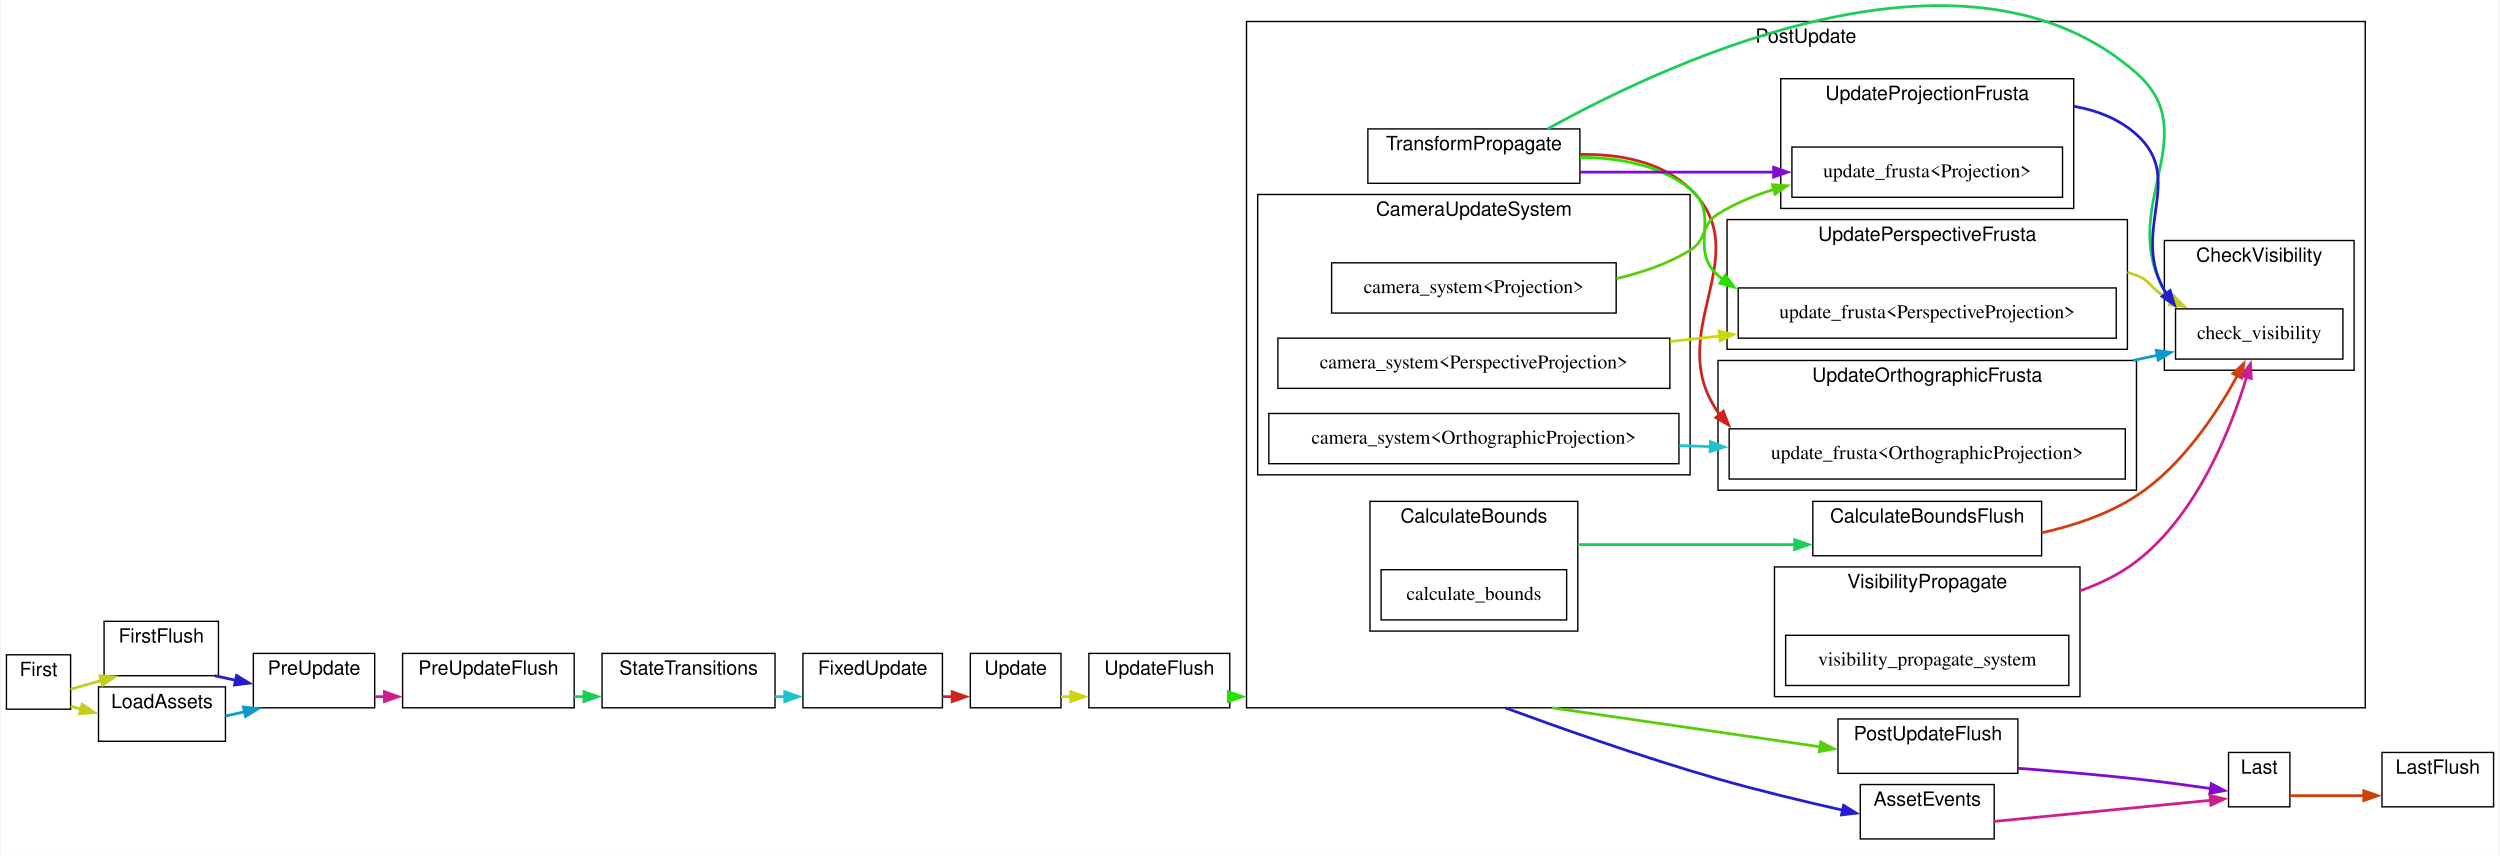
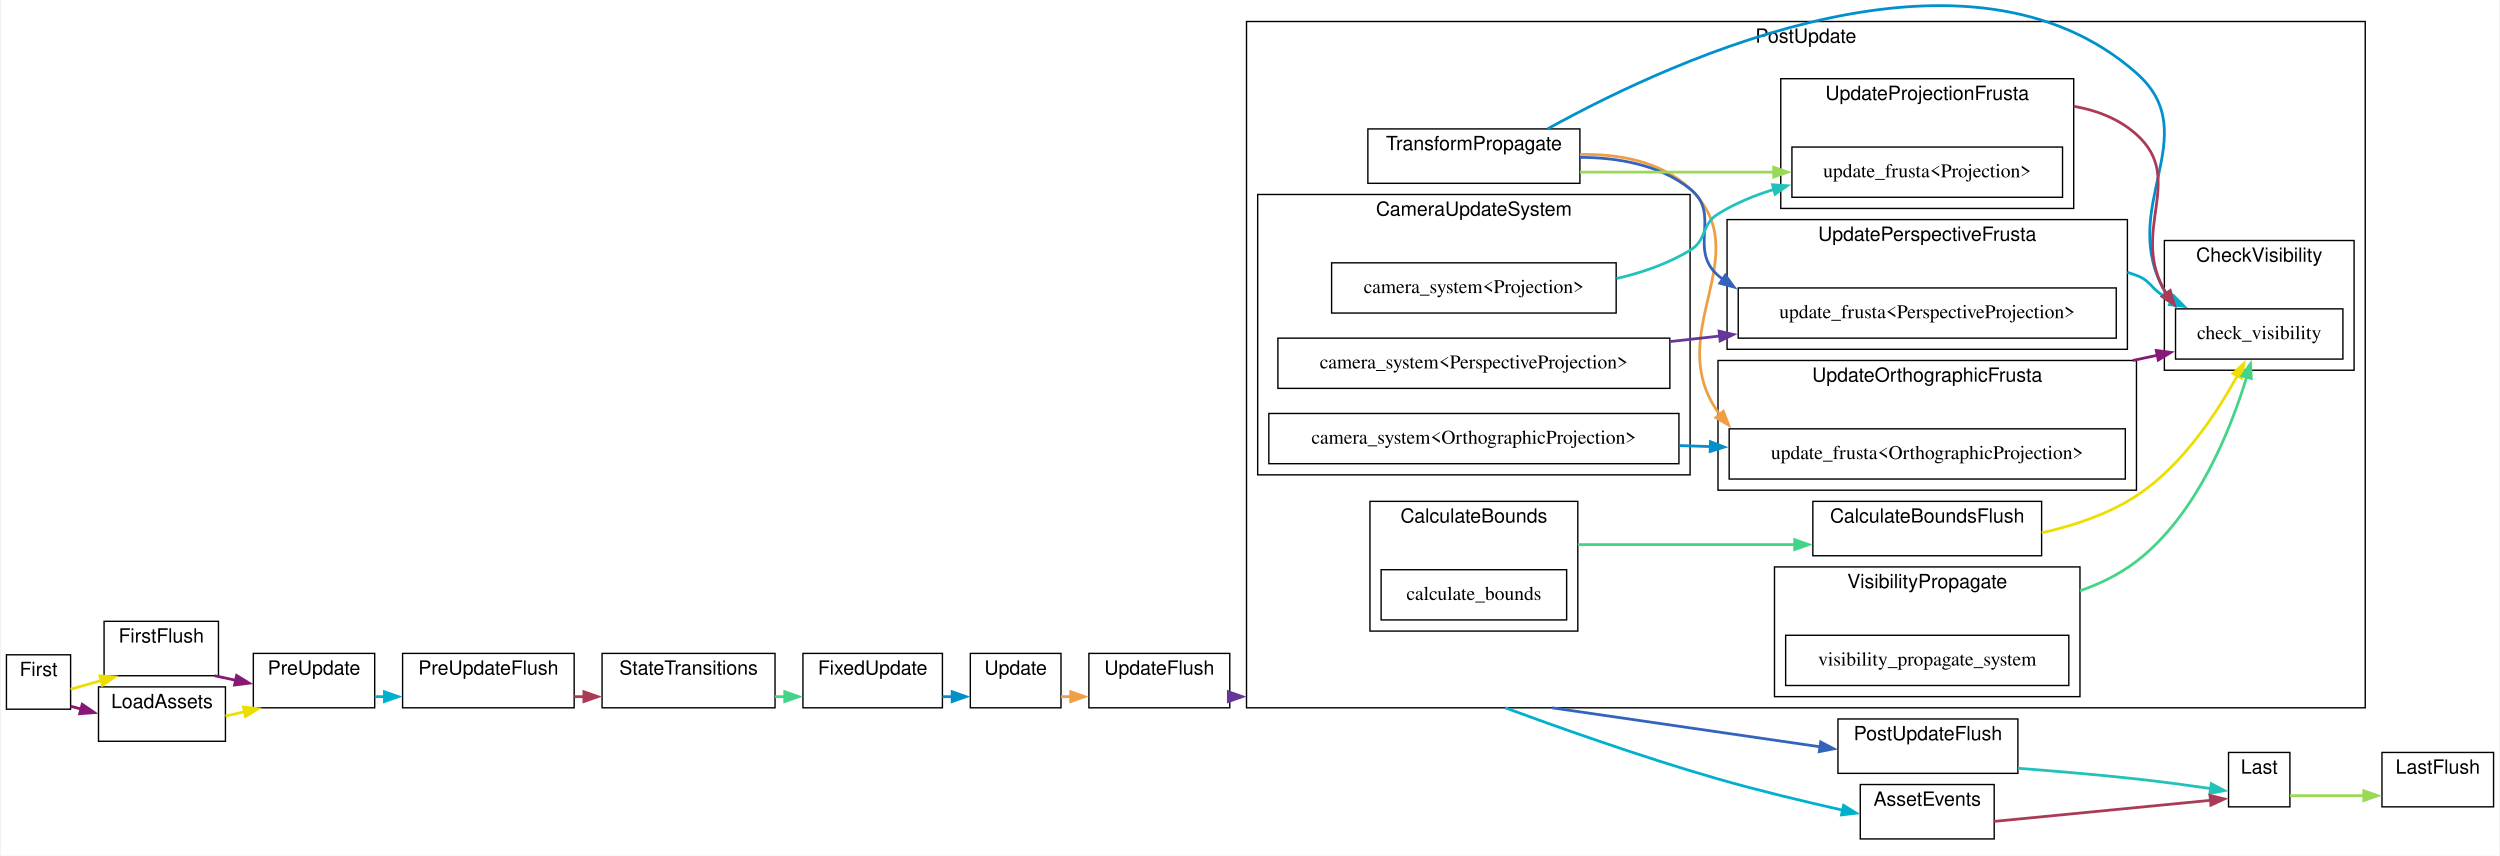
<svg xmlns="http://www.w3.org/2000/svg" xmlns:xlink="http://www.w3.org/1999/xlink" width="1791pt" height="613pt" viewBox="0.00 0.00 1791.00 613.42">
  <g id="graph0" class="graph" transform="scale(1 1) rotate(0) translate(4 609.42)">
    <polygon fill="white" stroke="none" points="-4,4 -4,-609.42 1787,-609.42 1787,4 -4,4" />
    <g id="clust1" class="cluster">
      <g id="a_clust1">
        <a xlink:title="Update">
          <polygon fill="white" stroke="black" points="691,-102 691,-141 756,-141 756,-102 691,-102" />
          <text text-anchor="middle" x="723.5" y="-125.8" font-family="Helvetica,sans-Serif" font-size="14.00">Update</text>
        </a>
      </g>
    </g>
    <g id="clust2" class="cluster">
      <g id="a_clust2">
        <a xlink:title="FirstFlush">
          <polygon fill="white" stroke="black" points="70,-125 70,-164 152,-164 152,-125 70,-125" />
          <text text-anchor="middle" x="111" y="-148.8" font-family="Helvetica,sans-Serif" font-size="14.00">FirstFlush</text>
        </a>
      </g>
    </g>
    <g id="clust3" class="cluster">
      <g id="a_clust3">
        <a xlink:title="PreUpdateFlush">
          <polygon fill="white" stroke="black" points="284,-102 284,-141 407,-141 407,-102 284,-102" />
          <text text-anchor="middle" x="345.5" y="-125.8" font-family="Helvetica,sans-Serif" font-size="14.00">PreUpdateFlush</text>
        </a>
      </g>
    </g>
    <g id="clust4" class="cluster">
      <g id="a_clust4">
        <a xlink:title="UpdateFlush">
          <polygon fill="white" stroke="black" points="776,-102 776,-141 877,-141 877,-102 776,-102" />
          <text text-anchor="middle" x="826.5" y="-125.8" font-family="Helvetica,sans-Serif" font-size="14.00">UpdateFlush</text>
        </a>
      </g>
    </g>
    <g id="clust5" class="cluster">
      <g id="a_clust5">
        <a xlink:title="PostUpdateFlush">
          <polygon fill="white" stroke="black" points="1313,-55 1313,-94 1442,-94 1442,-55 1313,-55" />
          <text text-anchor="middle" x="1377.5" y="-78.8" font-family="Helvetica,sans-Serif" font-size="14.00">PostUpdateFlush</text>
        </a>
      </g>
    </g>
    <g id="clust6" class="cluster">
      <g id="a_clust6">
        <a xlink:title="LastFlush">
          <polygon fill="white" stroke="black" points="1703,-31 1703,-70 1783,-70 1783,-31 1703,-31" />
          <text text-anchor="middle" x="1743" y="-54.8" font-family="Helvetica,sans-Serif" font-size="14.00">LastFlush</text>
        </a>
      </g>
    </g>
    <g id="clust7" class="cluster">
      <g id="a_clust7">
        <a xlink:title="First">
          <polygon fill="white" stroke="black" points="0,-101 0,-140 46,-140 46,-101 0,-101" />
          <text text-anchor="middle" x="23" y="-124.8" font-family="Helvetica,sans-Serif" font-size="14.00">First</text>
        </a>
      </g>
    </g>
    <g id="clust8" class="cluster">
      <g id="a_clust8">
        <a xlink:title="PreUpdate">
          <polygon fill="white" stroke="black" points="177,-102 177,-141 264,-141 264,-102 177,-102" />
          <text text-anchor="middle" x="220.5" y="-125.8" font-family="Helvetica,sans-Serif" font-size="14.00">PreUpdate</text>
        </a>
      </g>
    </g>
    <g id="clust9" class="cluster">
      <g id="a_clust9">
        <a xlink:title="StateTransitions">
          <polygon fill="white" stroke="black" points="427,-102 427,-141 551,-141 551,-102 427,-102" />
          <text text-anchor="middle" x="489" y="-125.8" font-family="Helvetica,sans-Serif" font-size="14.00">StateTransitions</text>
        </a>
      </g>
    </g>
    <g id="clust10" class="cluster">
      <g id="a_clust10">
        <a xlink:title="FixedUpdate">
          <polygon fill="white" stroke="black" points="571,-102 571,-141 671,-141 671,-102 571,-102" />
          <text text-anchor="middle" x="621" y="-125.8" font-family="Helvetica,sans-Serif" font-size="14.00">FixedUpdate</text>
        </a>
      </g>
    </g>
    <g id="clust11" class="cluster">
      <g id="a_clust11">
        <a xlink:title="PostUpdate">
          <polygon fill="white" stroke="black" points="889,-102 889,-594 1691,-594 1691,-102 889,-102" />
          <text text-anchor="middle" x="1290" y="-578.8" font-family="Helvetica,sans-Serif" font-size="14.00">PostUpdate</text>
        </a>
      </g>
    </g>
    <g id="clust12" class="cluster">
      <g id="a_clust12">
        <a xlink:title="TransformPropagate">
          <polygon fill="white" stroke="black" points="976,-478 976,-517 1128,-517 1128,-478 976,-478" />
          <text text-anchor="middle" x="1052" y="-501.8" font-family="Helvetica,sans-Serif" font-size="14.00">TransformPropagate</text>
        </a>
      </g>
    </g>
    <g id="clust13" class="cluster">
      <g id="a_clust13">
        <a xlink:title="CameraUpdateSystem">
          <polygon fill="white" stroke="black" points="897,-269 897,-470 1207,-470 1207,-269 897,-269" />
          <text text-anchor="middle" x="1052" y="-454.8" font-family="Helvetica,sans-Serif" font-size="14.00">CameraUpdateSystem</text>
        </a>
      </g>
    </g>
    <g id="clust14" class="cluster">
      <g id="a_clust14">
        <a xlink:title="CalculateBounds">
          <polygon fill="white" stroke="black" points="977.5,-157 977.5,-250 1126.5,-250 1126.5,-157 977.5,-157" />
          <text text-anchor="middle" x="1052" y="-234.8" font-family="Helvetica,sans-Serif" font-size="14.00">CalculateBounds</text>
        </a>
      </g>
    </g>
    <g id="clust15" class="cluster">
      <g id="a_clust15">
        <a xlink:title="CalculateBoundsFlush">
          <polygon fill="white" stroke="black" points="1295,-211 1295,-250 1459,-250 1459,-211 1295,-211" />
          <text text-anchor="middle" x="1377" y="-234.8" font-family="Helvetica,sans-Serif" font-size="14.00">CalculateBoundsFlush</text>
        </a>
      </g>
    </g>
    <g id="clust16" class="cluster">
      <g id="a_clust16">
        <a xlink:title="UpdateOrthographicFrusta">
          <polygon fill="white" stroke="black" points="1227,-258 1227,-351 1527,-351 1527,-258 1227,-258" />
          <text text-anchor="middle" x="1377" y="-335.8" font-family="Helvetica,sans-Serif" font-size="14.00">UpdateOrthographicFrusta</text>
        </a>
      </g>
    </g>
    <g id="clust17" class="cluster">
      <g id="a_clust17">
        <a xlink:title="UpdatePerspectiveFrusta">
          <polygon fill="white" stroke="black" points="1233.5,-359 1233.5,-452 1520.5,-452 1520.5,-359 1233.5,-359" />
          <text text-anchor="middle" x="1377" y="-436.8" font-family="Helvetica,sans-Serif" font-size="14.00">UpdatePerspectiveFrusta</text>
        </a>
      </g>
    </g>
    <g id="clust18" class="cluster">
      <g id="a_clust18">
        <a xlink:title="UpdateProjectionFrusta">
          <polygon fill="white" stroke="black" points="1272,-460 1272,-553 1482,-553 1482,-460 1272,-460" />
          <text text-anchor="middle" x="1377" y="-537.8" font-family="Helvetica,sans-Serif" font-size="14.00">UpdateProjectionFrusta</text>
        </a>
      </g>
    </g>
    <g id="clust19" class="cluster">
      <g id="a_clust19">
        <a xlink:title="CheckVisibility">
          <polygon fill="white" stroke="black" points="1547,-344 1547,-437 1683,-437 1683,-344 1547,-344" />
          <text text-anchor="middle" x="1615" y="-421.8" font-family="Helvetica,sans-Serif" font-size="14.00">CheckVisibility</text>
        </a>
      </g>
    </g>
    <g id="clust20" class="cluster">
      <g id="a_clust20">
        <a xlink:title="VisibilityPropagate">
          <polygon fill="white" stroke="black" points="1267.5,-110 1267.5,-203 1486.5,-203 1486.5,-110 1267.5,-110" />
          <text text-anchor="middle" x="1377" y="-187.8" font-family="Helvetica,sans-Serif" font-size="14.00">VisibilityPropagate</text>
        </a>
      </g>
    </g>
    <g id="clust21" class="cluster">
      <g id="a_clust21">
        <a xlink:title="Last">
          <polygon fill="white" stroke="black" points="1593,-31 1593,-70 1637,-70 1637,-31 1593,-31" />
          <text text-anchor="middle" x="1615" y="-54.8" font-family="Helvetica,sans-Serif" font-size="14.00">Last</text>
        </a>
      </g>
    </g>
    <g id="clust22" class="cluster">
      <g id="a_clust22">
        <a xlink:title="LoadAssets">
          <polygon fill="white" stroke="black" points="66,-78 66,-117 157,-117 157,-78 66,-78" />
          <text text-anchor="middle" x="111.5" y="-101.8" font-family="Helvetica,sans-Serif" font-size="14.00">LoadAssets</text>
        </a>
      </g>
    </g>
    <g id="clust23" class="cluster">
      <g id="a_clust23">
        <a xlink:title="AssetEvents">
          <polygon fill="white" stroke="black" points="1329,-8 1329,-47 1425,-47 1425,-8 1329,-8" />
          <text text-anchor="middle" x="1377" y="-31.8" font-family="Helvetica,sans-Serif" font-size="14.00">AssetEvents</text>
        </a>
      </g>
    </g>
    <g id="edge7" class="edge">
      <g id="a_edge7">
        <a xlink:title="Update → UpdateFlush">
-           <path fill="none" stroke="#ccd60d" stroke-width="2" d="M756,-110C758.35,-110 760.77,-110 763.22,-110" />
-           <polygon fill="#ccd60d" stroke="#ccd60d" stroke-width="2" points="762.97,-113.5 772.97,-110 762.97,-106.5 762.97,-113.5" />
+           <path fill="none" stroke="#ee9e44" stroke-width="2" d="M756,-110C758.35,-110 760.77,-110 763.22,-110" />
+           <polygon fill="#ee9e44" stroke="#ee9e44" stroke-width="2" points="762.97,-113.5 772.97,-110 762.97,-106.5 762.97,-113.5" />
        </a>
      </g>
    </g>
    <g id="edge2" class="edge">
      <g id="a_edge2">
        <a xlink:title="FirstFlush → PreUpdate">
-           <path fill="none" stroke="#251dcc" stroke-width="2" d="M149.2,-125C154.17,-123.94 159.34,-122.82 164.52,-121.71" />
-           <polygon fill="#251dcc" stroke="#251dcc" stroke-width="2" points="165,-125.19 174.04,-119.66 163.53,-118.34 165,-125.19" />
+           <path fill="none" stroke="#881877" stroke-width="2" d="M149.2,-125C154.17,-123.94 159.34,-122.82 164.52,-121.71" />
+           <polygon fill="#881877" stroke="#881877" stroke-width="2" points="165,-125.19 174.04,-119.66 163.53,-118.34 165,-125.19" />
        </a>
      </g>
    </g>
    <g id="edge4" class="edge">
      <g id="a_edge4">
        <a xlink:title="PreUpdateFlush → StateTransitions">
-           <path fill="none" stroke="#1dcd59" stroke-width="2" d="M407,-110C409.39,-110 411.8,-110 414.21,-110" />
-           <polygon fill="#1dcd59" stroke="#1dcd59" stroke-width="2" points="413.98,-113.5 423.98,-110 413.98,-106.5 413.98,-113.5" />
+           <path fill="none" stroke="#aa3a55" stroke-width="2" d="M407,-110C409.39,-110 411.8,-110 414.21,-110" />
+           <polygon fill="#aa3a55" stroke="#aa3a55" stroke-width="2" points="413.98,-113.5 423.98,-110 413.98,-106.5 413.98,-113.5" />
        </a>
      </g>
    </g>
    <g id="edge8" class="edge">
      <g id="a_edge8">
        <a xlink:title="UpdateFlush → PostUpdate">
-           <path fill="none" stroke="#29e000" stroke-width="2" d="M877,-110C880,-110 883,-110 886,-110" />
-           <polygon fill="#29e000" stroke="#29e000" stroke-width="2" points="875.98,-113.5 885.98,-110 875.98,-106.5 875.98,-113.5" />
+           <path fill="none" stroke="#663699" stroke-width="2" d="M877,-110C880,-110 883,-110 886,-110" />
+           <polygon fill="#663699" stroke="#663699" stroke-width="2" points="875.98,-113.5 885.98,-110 875.98,-106.5 875.98,-113.5" />
        </a>
      </g>
    </g>
    <g id="edge10" class="edge">
      <g id="a_edge10">
        <a xlink:title="PostUpdateFlush → Last">
-           <path fill="none" stroke="#810ccd" stroke-width="2" d="M1442,-58.65C1468.36,-56.64 1499.18,-54.04 1527,-51 1544.66,-49.07 1564.27,-46.41 1580.4,-44.09" />
-           <polygon fill="#810ccd" stroke="#810ccd" stroke-width="2" points="1580.62,-47.59 1590.01,-42.68 1579.61,-40.67 1580.62,-47.59" />
+           <path fill="none" stroke="#22c2bb" stroke-width="2" d="M1442,-58.65C1468.36,-56.64 1499.18,-54.04 1527,-51 1544.66,-49.07 1564.27,-46.41 1580.4,-44.09" />
+           <polygon fill="#22c2bb" stroke="#22c2bb" stroke-width="2" points="1580.62,-47.59 1590.01,-42.68 1579.61,-40.67 1580.62,-47.59" />
        </a>
      </g>
    </g>
    <g id="edge1" class="edge">
      <g id="a_edge1">
        <a xlink:title="First → FirstFlush">
-           <path fill="none" stroke="#c4cc1d" stroke-width="2" d="M46,-115.34C52.44,-117.18 59.5,-119.18 66,-121 66.73,-121.2 67.47,-121.41 68.21,-121.62" />
-           <polygon fill="#c4cc1d" stroke="#c4cc1d" stroke-width="2" points="67,-124.91 77.57,-124.2 68.86,-118.17 67,-124.91" />
+           <path fill="none" stroke="#eede00" stroke-width="2" d="M46,-115.34C52.44,-117.18 59.5,-119.18 66,-121 66.73,-121.2 67.47,-121.41 68.21,-121.62" />
+           <polygon fill="#eede00" stroke="#eede00" stroke-width="2" points="67,-124.91 77.57,-124.2 68.86,-118.17 67,-124.91" />
        </a>
      </g>
    </g>
    <g id="edge13" class="edge">
      <g id="a_edge13">
        <a xlink:title="First → LoadAssets">
-           <path fill="none" stroke="#c4cc1d" stroke-width="2" d="M46,-103.12C48.46,-102.46 51.05,-101.77 53.71,-101.05" />
-           <polygon fill="#c4cc1d" stroke="#c4cc1d" stroke-width="2" points="54.32,-104.51 63.08,-98.55 52.51,-97.75 54.32,-104.51" />
+           <path fill="none" stroke="#881877" stroke-width="2" d="M46,-103.12C48.46,-102.46 51.05,-101.77 53.71,-101.05" />
+           <polygon fill="#881877" stroke="#881877" stroke-width="2" points="54.32,-104.51 63.08,-98.55 52.51,-97.75 54.32,-104.51" />
        </a>
      </g>
    </g>
    <g id="edge3" class="edge">
      <g id="a_edge3">
        <a xlink:title="PreUpdate → PreUpdateFlush">
-           <path fill="none" stroke="#cd1d91" stroke-width="2" d="M264,-110C266.39,-110 268.82,-110 271.28,-110" />
-           <polygon fill="#cd1d91" stroke="#cd1d91" stroke-width="2" points="270.98,-113.5 280.98,-110 270.98,-106.5 270.98,-113.5" />
+           <path fill="none" stroke="#00b0cc" stroke-width="2" d="M264,-110C266.39,-110 268.82,-110 271.28,-110" />
+           <polygon fill="#00b0cc" stroke="#00b0cc" stroke-width="2" points="270.98,-113.5 280.98,-110 270.98,-106.5 270.98,-113.5" />
        </a>
      </g>
    </g>
    <g id="edge5" class="edge">
      <g id="a_edge5">
        <a xlink:title="StateTransitions → FixedUpdate">
-           <path fill="none" stroke="#1dc4cc" stroke-width="2" d="M551,-110C553.39,-110 555.79,-110 558.19,-110" />
-           <polygon fill="#1dc4cc" stroke="#1dc4cc" stroke-width="2" points="557.98,-113.5 567.98,-110 557.98,-106.5 557.98,-113.5" />
+           <path fill="none" stroke="#44d488" stroke-width="2" d="M551,-110C553.39,-110 555.79,-110 558.19,-110" />
+           <polygon fill="#44d488" stroke="#44d488" stroke-width="2" points="557.98,-113.5 567.98,-110 557.98,-106.5 557.98,-113.5" />
        </a>
      </g>
    </g>
    <g id="edge6" class="edge">
      <g id="a_edge6">
        <a xlink:title="FixedUpdate → Update">
-           <path fill="none" stroke="#cc251d" stroke-width="2" d="M671,-110C673.37,-110 675.75,-110 678.11,-110" />
-           <polygon fill="#cc251d" stroke="#cc251d" stroke-width="2" points="677.98,-113.5 687.98,-110 677.98,-106.5 677.98,-113.5" />
+           <path fill="none" stroke="#0090cc" stroke-width="2" d="M671,-110C673.37,-110 675.75,-110 678.11,-110" />
+           <polygon fill="#0090cc" stroke="#0090cc" stroke-width="2" points="677.98,-113.5 687.98,-110 677.98,-106.5 677.98,-113.5" />
        </a>
      </g>
    </g>
    <g id="edge9" class="edge">
      <g id="a_edge9">
        <a xlink:title="PostUpdate → PostUpdateFlush">
-           <path fill="none" stroke="#58cd0c" stroke-width="2" d="M1107.97,-102C1160.91,-94.3 1241.39,-82.59 1300.36,-74.01" />
-           <polygon fill="#58cd0c" stroke="#58cd0c" stroke-width="2" points="1300.61,-77.51 1310.01,-72.6 1299.61,-70.58 1300.61,-77.51" />
+           <path fill="none" stroke="#3363bb" stroke-width="2" d="M1107.97,-102C1160.91,-94.3 1241.39,-82.59 1300.36,-74.01" />
+           <polygon fill="#3363bb" stroke="#3363bb" stroke-width="2" points="1300.61,-77.51 1310.01,-72.6 1299.61,-70.58 1300.61,-77.51" />
        </a>
      </g>
    </g>
    <g id="edge14" class="edge">
      <g id="a_edge14">
        <a xlink:title="PostUpdate → AssetEvents">
-           <path fill="none" stroke="#251dcc" stroke-width="2" d="M1074.39,-102C1107.02,-89.98 1171.29,-66.95 1227,-51 1256.2,-42.64 1289.03,-34.77 1316.43,-28.61" />
-           <polygon fill="#251dcc" stroke="#251dcc" stroke-width="2" points="1317.04,-32.06 1326.05,-26.48 1315.53,-25.23 1317.04,-32.06" />
+           <path fill="none" stroke="#00b0cc" stroke-width="2" d="M1074.39,-102C1107.02,-89.98 1171.29,-66.95 1227,-51 1256.2,-42.64 1289.03,-34.77 1316.43,-28.61" />
+           <polygon fill="#00b0cc" stroke="#00b0cc" stroke-width="2" points="1317.04,-32.06 1326.05,-26.48 1315.53,-25.23 1317.04,-32.06" />
        </a>
      </g>
    </g>
    <g id="node21" class="node">
      <g id="a_node21">
        <a xlink:title="bevy_render::view::visibility::update_frusta&lt;bevy_render::camera::projection::OrthographicProjection&gt;">
          <polygon fill="white" stroke="black" points="1519,-302 1235,-302 1235,-266 1519,-266 1519,-302" />
          <text text-anchor="middle" x="1377" y="-280.3" font-family="Times,serif" font-size="14.00">update_frusta&lt;OrthographicProjection&gt;</text>
        </a>
      </g>
    </g>
    <g id="edge18" class="edge">
      <g id="a_edge18">
        <a xlink:title="TransformPropagate → update_frusta&lt;OrthographicProjection&gt;">
-           <path fill="none" stroke="#cc251d" stroke-width="2" d="M1128,-498.7C1156.17,-499.15 1186.34,-493.77 1207,-474 1256.96,-426.21 1185.25,-370.31 1228.3,-312.13" />
-           <polygon fill="#cc251d" stroke="#cc251d" stroke-width="2" points="1230.81,-314.58 1234.63,-304.7 1225.48,-310.04 1230.81,-314.58" />
+           <path fill="none" stroke="#ee9e44" stroke-width="2" d="M1128,-498.7C1156.17,-499.15 1186.34,-493.77 1207,-474 1256.96,-426.21 1185.25,-370.31 1228.3,-312.13" />
+           <polygon fill="#ee9e44" stroke="#ee9e44" stroke-width="2" points="1230.81,-314.58 1234.63,-304.7 1225.48,-310.04 1230.81,-314.58" />
        </a>
      </g>
    </g>
    <g id="node23" class="node">
      <g id="a_node23">
        <a xlink:title="bevy_render::view::visibility::update_frusta&lt;bevy_render::camera::projection::PerspectiveProjection&gt;">
          <polygon fill="white" stroke="black" points="1512.5,-403 1241.5,-403 1241.5,-367 1512.5,-367 1512.5,-403" />
          <text text-anchor="middle" x="1377" y="-381.3" font-family="Times,serif" font-size="14.00">update_frusta&lt;PerspectiveProjection&gt;</text>
        </a>
      </g>
    </g>
    <g id="edge20" class="edge">
      <g id="a_edge20">
        <a xlink:title="TransformPropagate → update_frusta&lt;PerspectiveProjection&gt;">
-           <path fill="none" stroke="#29e000" stroke-width="2" d="M1128,-496.61C1155.41,-496.53 1185.04,-491.33 1207,-474 1229.73,-456.06 1205.21,-431.07 1227,-412 1228.09,-411.05 1229.2,-410.12 1230.33,-409.23" />
-           <polygon fill="#29e000" stroke="#29e000" stroke-width="2" points="1232.26,-412.15 1238.52,-403.6 1228.3,-406.38 1232.26,-412.15" />
+           <path fill="none" stroke="#3363bb" stroke-width="2" d="M1128,-496.61C1155.41,-496.53 1185.04,-491.33 1207,-474 1229.73,-456.06 1205.21,-431.07 1227,-412 1228.09,-411.05 1229.2,-410.12 1230.33,-409.23" />
+           <polygon fill="#3363bb" stroke="#3363bb" stroke-width="2" points="1232.26,-412.15 1238.52,-403.6 1228.3,-406.38 1232.26,-412.15" />
        </a>
      </g>
    </g>
    <g id="node25" class="node">
      <g id="a_node25">
        <a xlink:title="bevy_render::view::visibility::update_frusta&lt;bevy_render::camera::projection::Projection&gt;">
          <polygon fill="white" stroke="black" points="1474,-504 1280,-504 1280,-468 1474,-468 1474,-504" />
          <text text-anchor="middle" x="1377" y="-482.3" font-family="Times,serif" font-size="14.00">update_frusta&lt;Projection&gt;</text>
        </a>
      </g>
    </g>
    <g id="edge22" class="edge">
      <g id="a_edge22">
        <a xlink:title="TransformPropagate → update_frusta&lt;Projection&gt;">
-           <path fill="none" stroke="#810ccd" stroke-width="2" d="M1128,-486C1169.31,-486 1221.33,-486 1267.05,-486" />
-           <polygon fill="#810ccd" stroke="#810ccd" stroke-width="2" points="1266.9,-489.5 1276.9,-486 1266.9,-482.5 1266.9,-489.5" />
+           <path fill="none" stroke="#99d955" stroke-width="2" d="M1128,-486C1169.31,-486 1221.33,-486 1267.05,-486" />
+           <polygon fill="#99d955" stroke="#99d955" stroke-width="2" points="1266.9,-489.5 1276.9,-486 1266.9,-482.5 1266.9,-489.5" />
        </a>
      </g>
    </g>
    <g id="node27" class="node">
      <g id="a_node27">
        <a xlink:title="bevy_render::view::visibility::check_visibility">
          <polygon fill="white" stroke="black" points="1675,-388 1555,-388 1555,-352 1675,-352 1675,-388" />
          <text text-anchor="middle" x="1615" y="-366.3" font-family="Times,serif" font-size="14.00">check_visibility</text>
        </a>
      </g>
    </g>
    <g id="edge28" class="edge">
      <g id="a_edge28">
        <a xlink:title="TransformPropagate → check_visibility">
-           <path fill="none" stroke="#1dcd59" stroke-width="2" d="M1104.75,-517C1200.7,-570.02 1407.29,-662.68 1527,-557 1577.79,-512.17 1511.36,-459.86 1548.31,-398.96" />
-           <polygon fill="#1dcd59" stroke="#1dcd59" stroke-width="2" points="1551.17,-400.97 1554.06,-390.78 1545.44,-396.95 1551.17,-400.97" />
+           <path fill="none" stroke="#0090cc" stroke-width="2" d="M1104.75,-517C1200.7,-570.02 1407.29,-662.68 1527,-557 1577.79,-512.17 1511.36,-459.86 1548.31,-398.96" />
+           <polygon fill="#0090cc" stroke="#0090cc" stroke-width="2" points="1551.17,-400.97 1554.06,-390.78 1545.44,-396.95 1551.17,-400.97" />
        </a>
      </g>
    </g>
    <g id="node14" class="node">
      <g id="a_node14">
        <a xlink:title="bevy_render::camera::camera::camera_system&lt;bevy_render::camera::projection::Projection&gt;">
          <polygon fill="white" stroke="black" points="1154,-421 950,-421 950,-385 1154,-385 1154,-421" />
          <text text-anchor="middle" x="1052" y="-399.3" font-family="Times,serif" font-size="14.00">camera_system&lt;Projection&gt;</text>
        </a>
      </g>
    </g>
    <g id="edge21" class="edge">
      <g id="a_edge21">
        <a xlink:title="SystemTypeSet(camera_system&lt;Projection&gt;&quot;) → update_frusta&lt;Projection&gt;">
-           <path fill="none" stroke="#58cd0c" stroke-width="2" d="M1154.22,-409.74C1172.67,-413.96 1191.09,-420.37 1207,-430 1219.47,-437.55 1214.62,-448.29 1227,-456 1239.21,-463.6 1252.99,-469.33 1267.1,-473.63" />
-           <polygon fill="#58cd0c" stroke="#58cd0c" stroke-width="2" points="1266.06,-476.98 1276.63,-476.26 1267.92,-470.23 1266.06,-476.98" />
+           <path fill="none" stroke="#22c2bb" stroke-width="2" d="M1154.22,-409.74C1172.67,-413.96 1191.09,-420.37 1207,-430 1219.47,-437.55 1214.62,-448.29 1227,-456 1239.21,-463.6 1252.99,-469.33 1267.1,-473.63" />
+           <polygon fill="#22c2bb" stroke="#22c2bb" stroke-width="2" points="1266.06,-476.98 1276.63,-476.26 1267.92,-470.23 1266.06,-476.98" />
        </a>
      </g>
    </g>
    <g id="node15" class="node">
      <g id="a_node15">
        <a xlink:title="bevy_render::camera::camera::camera_system&lt;bevy_render::camera::projection::OrthographicProjection&gt;">
          <polygon fill="white" stroke="black" points="1199,-313 905,-313 905,-277 1199,-277 1199,-313" />
          <text text-anchor="middle" x="1052" y="-291.3" font-family="Times,serif" font-size="14.00">camera_system&lt;OrthographicProjection&gt;</text>
        </a>
      </g>
    </g>
    <g id="edge17" class="edge">
      <g id="a_edge17">
        <a xlink:title="SystemTypeSet(camera_system&lt;OrthographicProjection&gt;&quot;) → update_frusta&lt;OrthographicProjection&gt;">
-           <path fill="none" stroke="#1dc4cc" stroke-width="2" d="M1199.38,-290.01C1206.77,-289.76 1214.21,-289.51 1221.63,-289.26" />
-           <polygon fill="#1dc4cc" stroke="#1dc4cc" stroke-width="2" points="1221.6,-292.76 1231.48,-288.92 1221.37,-285.76 1221.6,-292.76" />
+           <path fill="none" stroke="#0090cc" stroke-width="2" d="M1199.38,-290.01C1206.77,-289.76 1214.21,-289.51 1221.63,-289.26" />
+           <polygon fill="#0090cc" stroke="#0090cc" stroke-width="2" points="1221.6,-292.76 1231.48,-288.92 1221.37,-285.76 1221.6,-292.76" />
        </a>
      </g>
    </g>
    <g id="node16" class="node">
      <g id="a_node16">
        <a xlink:title="bevy_render::camera::camera::camera_system&lt;bevy_render::camera::projection::PerspectiveProjection&gt;">
          <polygon fill="white" stroke="black" points="1192.5,-367 911.5,-367 911.5,-331 1192.5,-331 1192.5,-367" />
          <text text-anchor="middle" x="1052" y="-345.3" font-family="Times,serif" font-size="14.00">camera_system&lt;PerspectiveProjection&gt;</text>
        </a>
      </g>
    </g>
    <g id="edge19" class="edge">
      <g id="a_edge19">
        <a xlink:title="SystemTypeSet(camera_system&lt;PerspectiveProjection&gt;&quot;) → update_frusta&lt;PerspectiveProjection&gt;">
-           <path fill="none" stroke="#ccd60d" stroke-width="2" d="M1192.79,-364.58C1204.56,-365.89 1216.49,-367.22 1228.32,-368.54" />
-           <polygon fill="#ccd60d" stroke="#ccd60d" stroke-width="2" points="1227.76,-372 1238.09,-369.63 1228.54,-365.04 1227.76,-372" />
+           <path fill="none" stroke="#663699" stroke-width="2" d="M1192.79,-364.58C1204.56,-365.89 1216.49,-367.22 1228.32,-368.54" />
+           <polygon fill="#663699" stroke="#663699" stroke-width="2" points="1227.76,-372 1238.09,-369.63 1228.54,-365.04 1227.76,-372" />
        </a>
      </g>
    </g>
    <g id="edge16" class="edge">
      <g id="a_edge16">
        <a xlink:title="CalculateBounds → CalculateBoundsFlush">
-           <path fill="none" stroke="#1dcd59" stroke-width="2" d="M1126.5,-219C1172.59,-219 1232.45,-219 1281.98,-219" />
-           <polygon fill="#1dcd59" stroke="#1dcd59" stroke-width="2" points="1281.98,-222.5 1291.98,-219 1281.98,-215.5 1281.98,-222.5" />
+           <path fill="none" stroke="#44d488" stroke-width="2" d="M1126.5,-219C1172.59,-219 1232.45,-219 1281.98,-219" />
+           <polygon fill="#44d488" stroke="#44d488" stroke-width="2" points="1281.98,-222.5 1291.98,-219 1281.98,-215.5 1281.98,-222.5" />
        </a>
      </g>
    </g>
    <g id="node18" class="node">
      <g id="a_node18">
        <a xlink:title="bevy_render::view::visibility::calculate_bounds">
          <polygon fill="white" stroke="black" points="1118.5,-201 985.5,-201 985.5,-165 1118.5,-165 1118.5,-201" />
          <text text-anchor="middle" x="1052" y="-179.3" font-family="Times,serif" font-size="14.00">calculate_bounds</text>
        </a>
      </g>
    </g>
    <g id="edge23" class="edge">
      <g id="a_edge23">
        <a xlink:title="CalculateBoundsFlush → check_visibility">
-           <path fill="none" stroke="#cf410c" stroke-width="2" d="M1459,-227.46C1482.31,-232.6 1506.85,-240.83 1527,-254 1559.71,-275.38 1584.74,-313.48 1599.37,-340.17" />
-           <polygon fill="#cf410c" stroke="#cf410c" stroke-width="2" points="1596.19,-341.63 1603.95,-348.84 1602.38,-338.37 1596.19,-341.63" />
+           <path fill="none" stroke="#eede00" stroke-width="2" d="M1459,-227.46C1482.31,-232.6 1506.85,-240.83 1527,-254 1559.71,-275.38 1584.74,-313.48 1599.37,-340.17" />
+           <polygon fill="#eede00" stroke="#eede00" stroke-width="2" points="1596.19,-341.63 1603.95,-348.84 1602.38,-338.37 1596.19,-341.63" />
        </a>
      </g>
    </g>
    <g id="edge24" class="edge">
      <g id="a_edge24">
        <a xlink:title="UpdateOrthographicFrusta → check_visibility">
-           <path fill="none" stroke="#0c9acf" stroke-width="2" d="M1524.32,-351C1530.39,-352.29 1536.36,-353.55 1542.15,-354.78" />
-           <polygon fill="#0c9acf" stroke="#0c9acf" stroke-width="2" points="1541.17,-358.15 1551.68,-356.8 1542.62,-351.3 1541.17,-358.15" />
+           <path fill="none" stroke="#881877" stroke-width="2" d="M1524.32,-351C1530.39,-352.29 1536.36,-353.55 1542.15,-354.78" />
+           <polygon fill="#881877" stroke="#881877" stroke-width="2" points="1541.17,-358.15 1551.68,-356.8 1542.62,-351.3 1541.17,-358.15" />
        </a>
      </g>
    </g>
    <g id="edge25" class="edge">
      <g id="a_edge25">
        <a xlink:title="UpdatePerspectiveFrusta → check_visibility">
-           <path fill="none" stroke="#c4cc1d" stroke-width="2" d="M1520.5,-414.23C1522.69,-413.53 1524.86,-412.79 1527,-412 1537.43,-408.17 1537.32,-402.46 1547,-397 1548.76,-396.01 1550.56,-395.04 1552.39,-394.08" />
-           <polygon fill="#c4cc1d" stroke="#c4cc1d" stroke-width="2" points="1553.73,-397.32 1561.2,-389.81 1550.68,-391.03 1553.73,-397.32" />
+           <path fill="none" stroke="#00b0cc" stroke-width="2" d="M1520.5,-414.23C1522.69,-413.53 1524.86,-412.79 1527,-412 1537.43,-408.17 1537.32,-402.46 1547,-397 1548.76,-396.01 1550.56,-395.04 1552.39,-394.08" />
+           <polygon fill="#00b0cc" stroke="#00b0cc" stroke-width="2" points="1553.73,-397.32 1561.2,-389.81 1550.68,-391.03 1553.73,-397.32" />
        </a>
      </g>
    </g>
    <g id="edge26" class="edge">
      <g id="a_edge26">
        <a xlink:title="UpdateProjectionFrusta → check_visibility">
-           <path fill="none" stroke="#251dcc" stroke-width="2" d="M1482,-533.23C1498.6,-530.37 1514.42,-524.26 1527,-513 1563.24,-480.56 1520.98,-443.36 1548.47,-398.7" />
-           <polygon fill="#251dcc" stroke="#251dcc" stroke-width="2" points="1551.11,-401.02 1554.18,-390.88 1545.46,-396.89 1551.11,-401.02" />
+           <path fill="none" stroke="#aa3a55" stroke-width="2" d="M1482,-533.23C1498.6,-530.37 1514.42,-524.26 1527,-513 1563.24,-480.56 1520.98,-443.36 1548.47,-398.7" />
+           <polygon fill="#aa3a55" stroke="#aa3a55" stroke-width="2" points="1551.11,-401.02 1554.18,-390.88 1545.46,-396.89 1551.11,-401.02" />
        </a>
      </g>
    </g>
    <g id="edge27" class="edge">
      <g id="a_edge27">
        <a xlink:title="VisibilityPropagate → check_visibility">
-           <path fill="none" stroke="#cd1d91" stroke-width="2" d="M1486.5,-185.88C1501.03,-190.95 1515.03,-197.79 1527,-207 1570.48,-240.44 1594.69,-301.93 1605.98,-339.08" />
-           <polygon fill="#cd1d91" stroke="#cd1d91" stroke-width="2" points="1602.6,-340.02 1608.72,-348.66 1609.33,-338.08 1602.6,-340.02" />
+           <path fill="none" stroke="#44d488" stroke-width="2" d="M1486.5,-185.88C1501.03,-190.95 1515.03,-197.79 1527,-207 1570.48,-240.44 1594.69,-301.93 1605.98,-339.08" />
+           <polygon fill="#44d488" stroke="#44d488" stroke-width="2" points="1602.6,-340.02 1608.72,-348.66 1609.33,-338.08 1602.6,-340.02" />
        </a>
      </g>
    </g>
    <g id="node29" class="node">
      <g id="a_node29">
        <a xlink:title="bevy_render::view::visibility::visibility_propagate_system">
          <polygon fill="white" stroke="black" points="1478.5,-154 1275.5,-154 1275.5,-118 1478.5,-118 1478.5,-154" />
          <text text-anchor="middle" x="1377" y="-132.3" font-family="Times,serif" font-size="14.00">visibility_propagate_system</text>
        </a>
      </g>
    </g>
    <g id="edge11" class="edge">
      <g id="a_edge11">
        <a xlink:title="Last → LastFlush">
-           <path fill="none" stroke="#cf410c" stroke-width="2" d="M1637,-39C1651.57,-39 1671.65,-39 1690.35,-39" />
-           <polygon fill="#cf410c" stroke="#cf410c" stroke-width="2" points="1689.97,-42.5 1699.97,-39 1689.97,-35.5 1689.97,-42.5" />
+           <path fill="none" stroke="#99d955" stroke-width="2" d="M1637,-39C1651.57,-39 1671.65,-39 1690.35,-39" />
+           <polygon fill="#99d955" stroke="#99d955" stroke-width="2" points="1689.97,-42.5 1699.97,-39 1689.97,-35.5 1689.97,-42.5" />
        </a>
      </g>
    </g>
    <g id="edge12" class="edge">
      <g id="a_edge12">
        <a xlink:title="LoadAssets → PreUpdate">
-           <path fill="none" stroke="#0c9acf" stroke-width="2" d="M157,-96.09C161.6,-97.12 166.28,-98.18 170.91,-99.21" />
-           <polygon fill="#0c9acf" stroke="#0c9acf" stroke-width="2" points="169.87,-102.57 180.39,-101.34 171.4,-95.74 169.87,-102.57" />
+           <path fill="none" stroke="#eede00" stroke-width="2" d="M157,-96.09C161.6,-97.12 166.28,-98.18 170.91,-99.21" />
+           <polygon fill="#eede00" stroke="#eede00" stroke-width="2" points="169.87,-102.57 180.39,-101.34 171.4,-95.74 169.87,-102.57" />
        </a>
      </g>
    </g>
    <g id="edge15" class="edge">
      <g id="a_edge15">
        <a xlink:title="AssetEvents → Last">
-           <path fill="none" stroke="#cd1d91" stroke-width="2" d="M1425,-20.58C1470.92,-25.06 1539.69,-31.76 1580.38,-35.72" />
-           <polygon fill="#cd1d91" stroke="#cd1d91" stroke-width="2" points="1579.7,-39.17 1589.99,-36.66 1580.38,-32.21 1579.7,-39.17" />
+           <path fill="none" stroke="#aa3a55" stroke-width="2" d="M1425,-20.58C1470.92,-25.06 1539.69,-31.76 1580.38,-35.72" />
+           <polygon fill="#aa3a55" stroke="#aa3a55" stroke-width="2" points="1579.7,-39.17 1589.99,-36.66 1580.38,-32.21 1579.7,-39.17" />
        </a>
      </g>
    </g>
  </g>
</svg>
